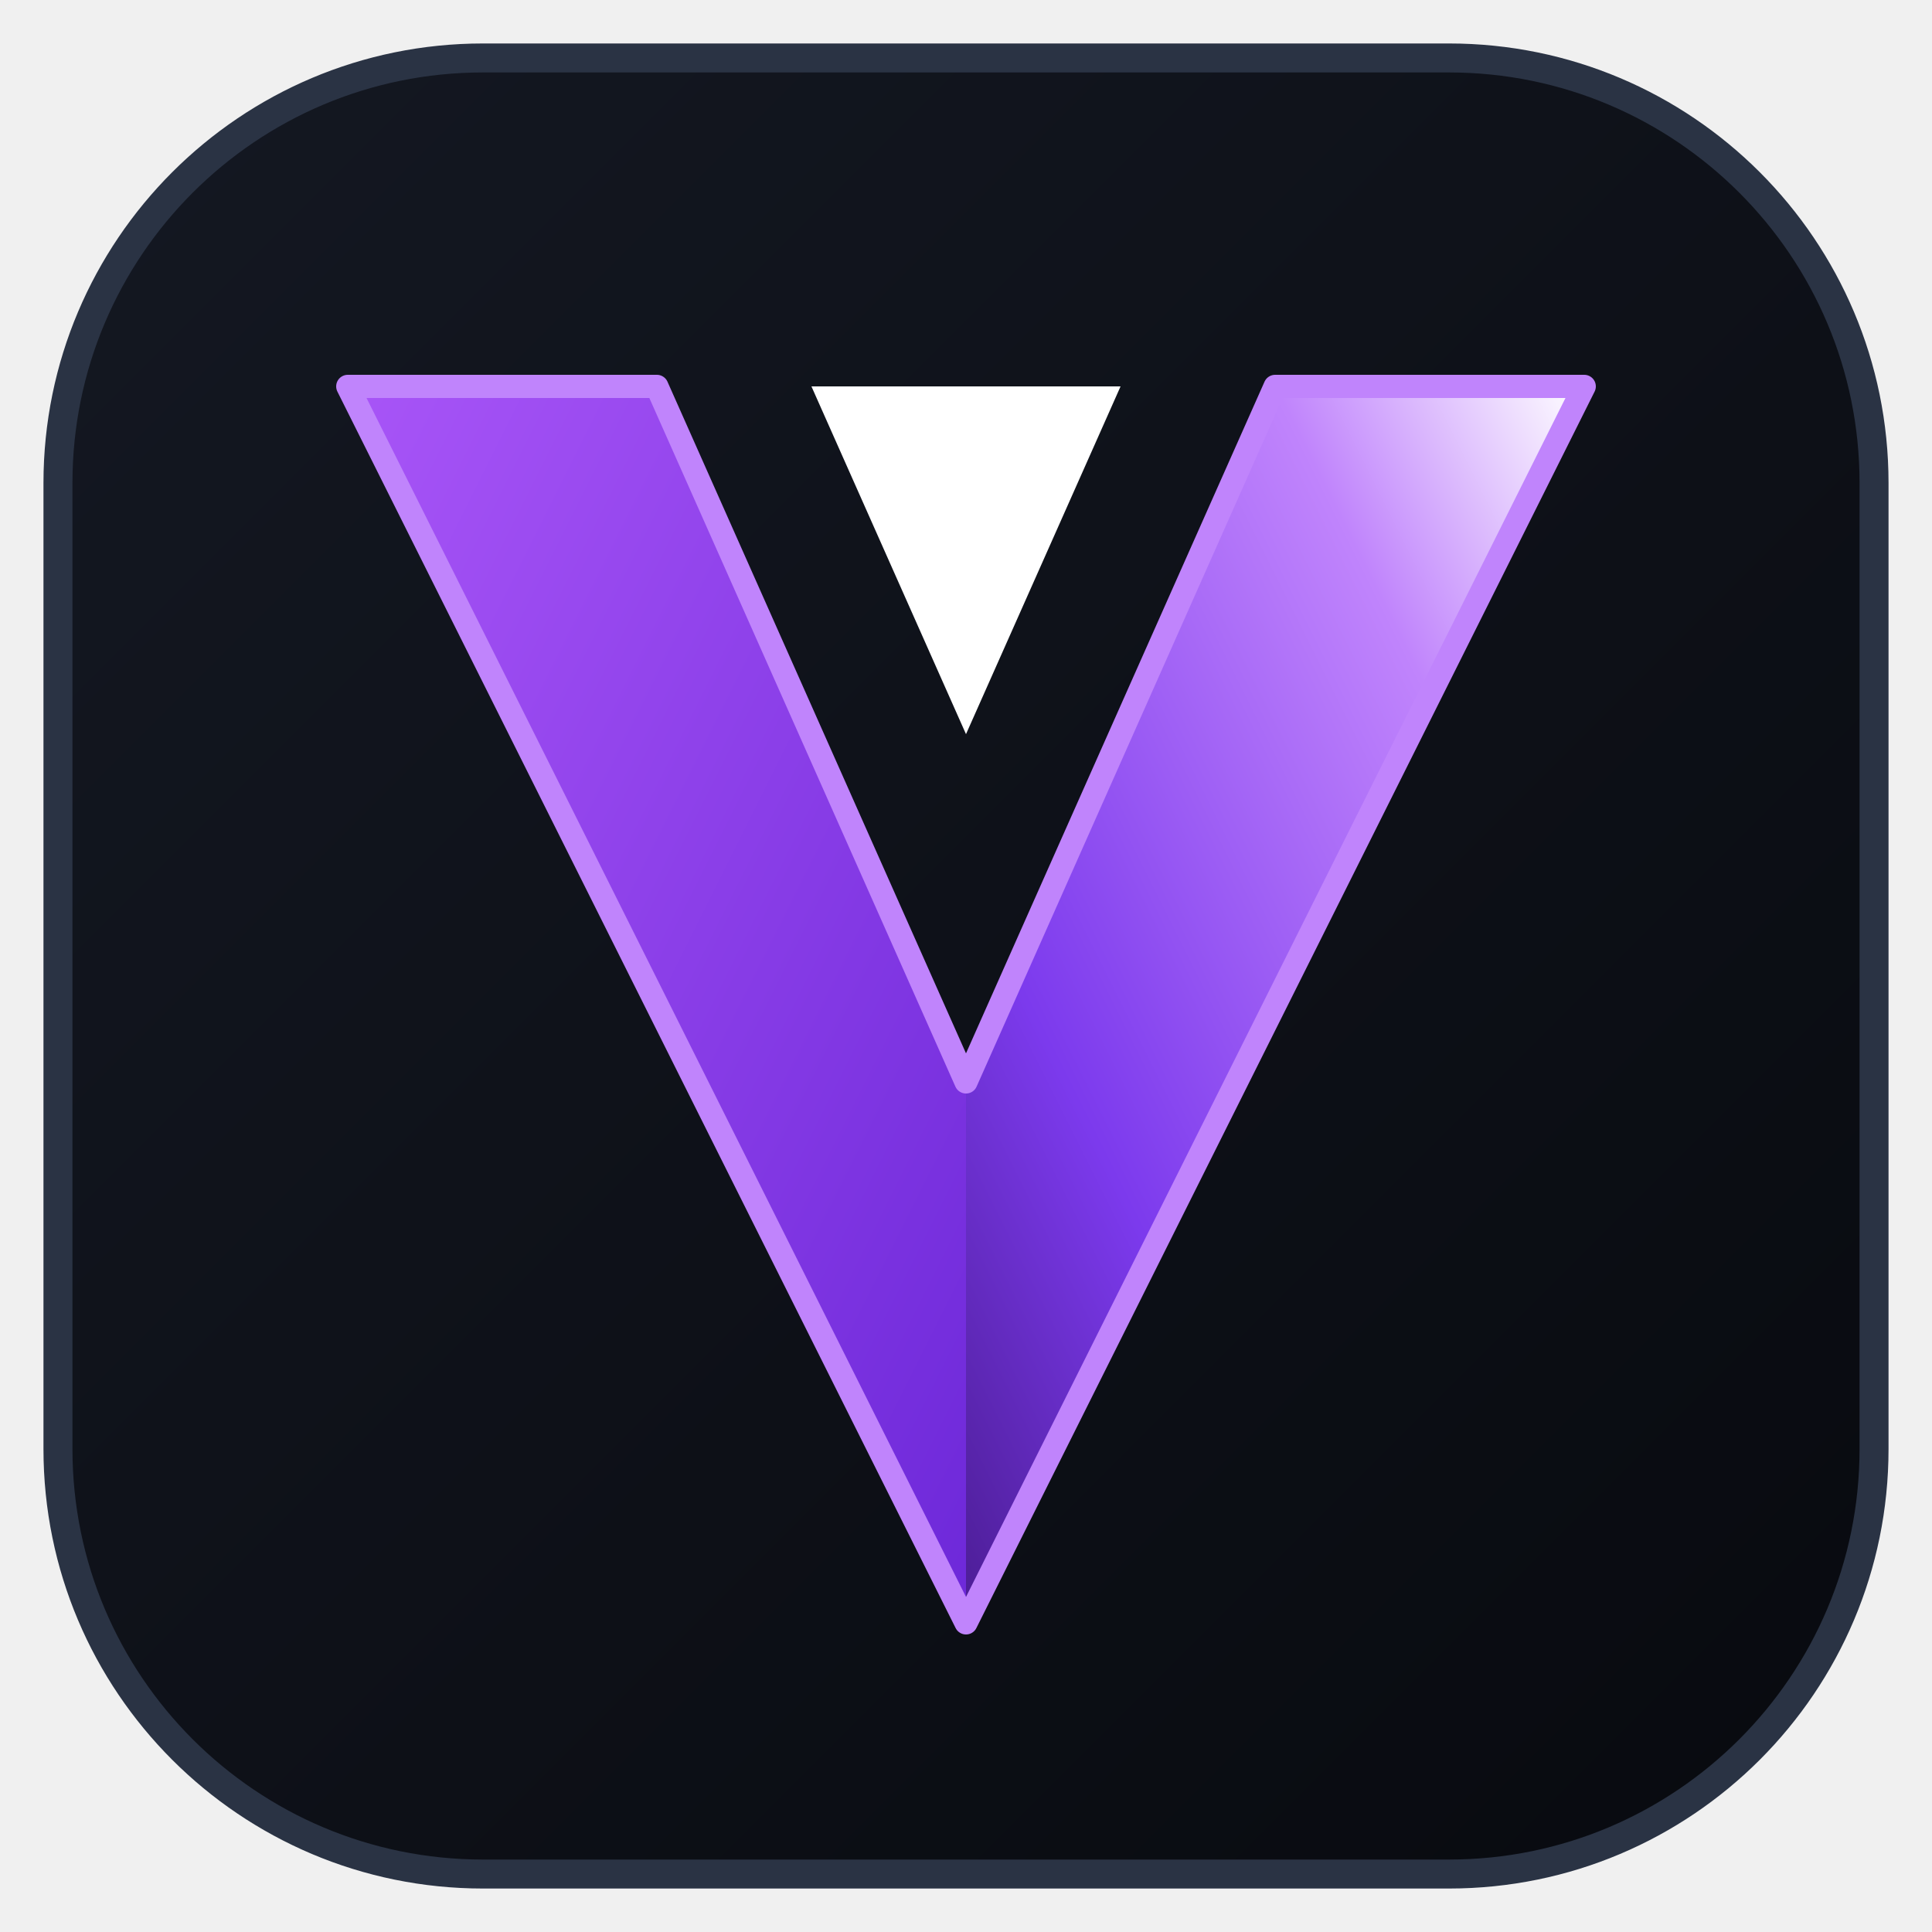
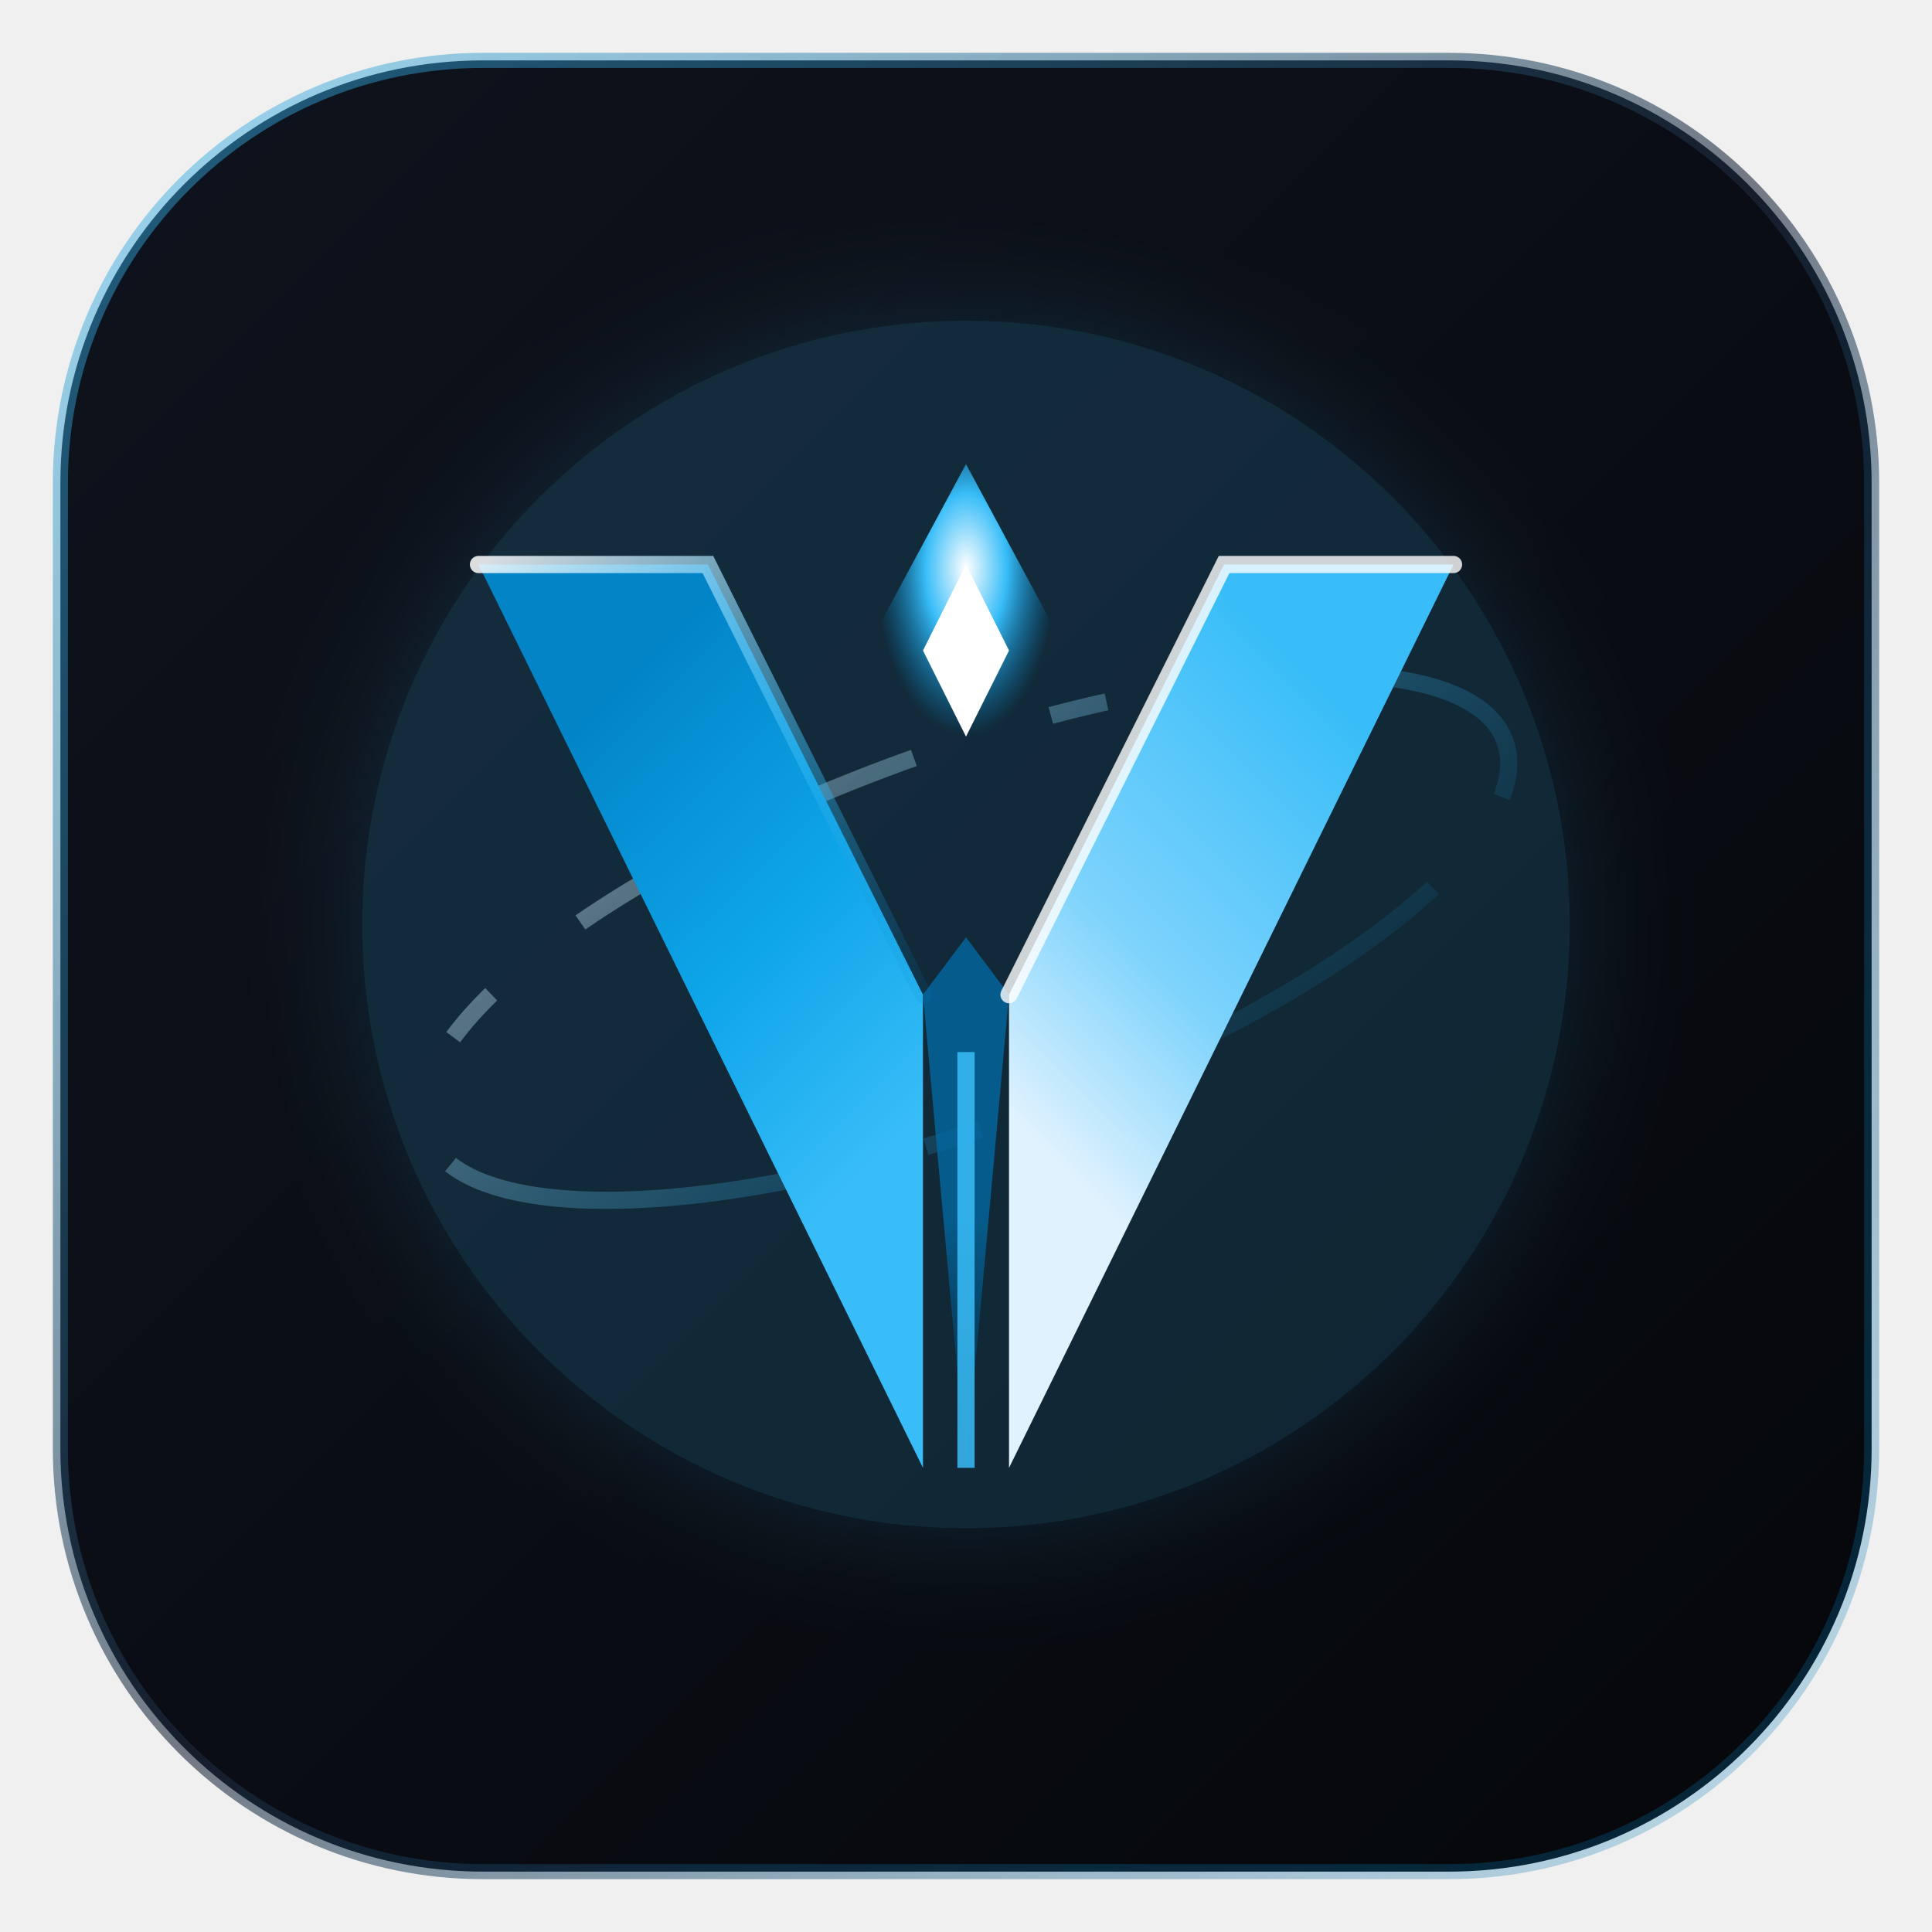
- <svg xmlns="http://www.w3.org/2000/svg" viewBox="0 0 100 100">
+ <svg xmlns="http://www.w3.org/2000/svg" viewBox="0 0 512 512" width="512" height="512" fill="none">
  <defs>
-     <linearGradient id="bgGrad" x1="0%" y1="0%" x2="100%" y2="100%">
-       <stop offset="0%" stop-color="#141822" />
-       <stop offset="100%" stop-color="#080a0f" />
+     <linearGradient id="sqBg" x1="0%" y1="0%" x2="100%" y2="100%">
+       <stop offset="0%" stop-color="#0e131d" />
+       <stop offset="50%" stop-color="#0a0d14" />
+       <stop offset="100%" stop-color="#05070a" />
    </linearGradient>
-     <linearGradient id="vGradMain" x1="100%" y1="0%" x2="0%" y2="100%">
-       <stop offset="0%" stop-color="#ffffff" />
-       <stop offset="25%" stop-color="#c084fc" />
-       <stop offset="70%" stop-color="#7c3aed" />
-       <stop offset="100%" stop-color="#4c1d95" />
+     <linearGradient id="borderGrad" x1="0%" y1="0%" x2="100%" y2="100%">
+       <stop offset="0%" stop-color="#38bdf8" stop-opacity="0.45" />
+       <stop offset="50%" stop-color="#1e293b" stop-opacity="0.6" />
+       <stop offset="100%" stop-color="#0284c7" stop-opacity="0.2" />
    </linearGradient>
-     <linearGradient id="vGradLeft" x1="0%" y1="0%" x2="100%" y2="100%">
-       <stop offset="0%" stop-color="#a855f7" />
-       <stop offset="100%" stop-color="#6d28d9" />
+     <linearGradient id="leftWing" x1="16%" y1="20%" x2="48%" y2="86%">
+       <stop offset="0%" stop-color="#0284C7" />
+       <stop offset="55%" stop-color="#0EA5E9" />
+       <stop offset="100%" stop-color="#38BDF8" />
    </linearGradient>
+     <linearGradient id="rightWing" x1="84%" y1="20%" x2="52%" y2="86%">
+       <stop offset="0%" stop-color="#38BDF8" />
+       <stop offset="60%" stop-color="#7DD3FC" />
+       <stop offset="100%" stop-color="#E0F2FE" />
+     </linearGradient>
+     <linearGradient id="innerFacet" x1="50%" y1="52%" x2="50%" y2="86%">
+       <stop offset="0%" stop-color="#0369A1" stop-opacity="0.8" />
+       <stop offset="100%" stop-color="#082F49" stop-opacity="0.95" />
+     </linearGradient>
+     <radialGradient id="coreGlow" cx="50%" cy="28%" r="45%">
+       <stop offset="0%" stop-color="#FFFFFF" />
+       <stop offset="45%" stop-color="#38BDF8" />
+       <stop offset="100%" stop-color="#0284C7" stop-opacity="0" />
+     </radialGradient>
+     <linearGradient id="edgeHighlight" x1="0%" y1="0%" x2="100%" y2="100%">
+       <stop offset="0%" stop-color="#FFFFFF" stop-opacity="0.85" />
+       <stop offset="60%" stop-color="#38BDF8" stop-opacity="0.45" />
+       <stop offset="100%" stop-color="#0284C7" stop-opacity="0.1" />
+     </linearGradient>
+     <filter id="ambientGlow" x="-20%" y="-20%" width="140%" height="140%">
+       <feGaussianBlur stdDeviation="16" result="blur" />
+       <feComposite in="SourceGraphic" in2="blur" operator="over" />
+     </filter>
  </defs>
-   <rect x="3" y="3" width="94" height="94" rx="22" fill="url(#bgGrad)" stroke="#2a3344" stroke-width="1.5" />
-   <path d="M 18 20 L 50 84 L 50 56 L 34 20 Z" fill="url(#vGradLeft)" />
-   <path d="M 50 84 L 82 20 L 66 20 L 50 56 Z" fill="url(#vGradMain)" />
-   <path d="M 42 20 L 50 38 L 58 20 Z" fill="#ffffff" />
-   <path d="M 18 20 L 50 84 L 82 20 L 66 20 L 50 56 L 34 20 Z" fill="none" stroke="#c084fc" stroke-width="1.2" stroke-linejoin="round" />
+   <rect x="16" y="16" width="480" height="480" rx="112" fill="url(#sqBg)" stroke="url(#borderGrad)" stroke-width="4" />
+   <circle cx="256" cy="245" r="160" fill="#38BDF8" opacity="0.16" filter="url(#ambientGlow)" />
+   <g transform="translate(66, 66) scale(3.8)">
+     <ellipse cx="50" cy="48" rx="40" ry="13" transform="rotate(-20 50 48)" stroke="url(#edgeHighlight)" stroke-width="1.2" stroke-dasharray="4 8 26 10" opacity="0.5" />
+     <path d="M 16 22 L 47 85 L 47 52 L 32 22 Z" fill="url(#leftWing)" />
+     <path d="M 84 22 L 53 85 L 53 52 L 68 22 Z" fill="url(#rightWing)" />
+     <path d="M 47 52 L 50 85 L 53 52 L 50 48 Z" fill="url(#innerFacet)" />
+     <polygon points="50,15 57,28 50,41 43,28" fill="url(#coreGlow)" />
+     <polygon points="50,22 53,28 50,34 47,28" fill="#FFFFFF" />
+     <path d="M 16 22 L 32 22 L 47 52" stroke="url(#edgeHighlight)" stroke-width="1.2" stroke-linecap="round" />
+     <path d="M 84 22 L 68 22 L 53 52" stroke="#FFFFFF" stroke-width="1.2" stroke-linecap="round" opacity="0.8" />
+     <line x1="50" y1="56" x2="50" y2="85" stroke="#38BDF8" stroke-width="1.2" opacity="0.85" />
+   </g>
</svg>
